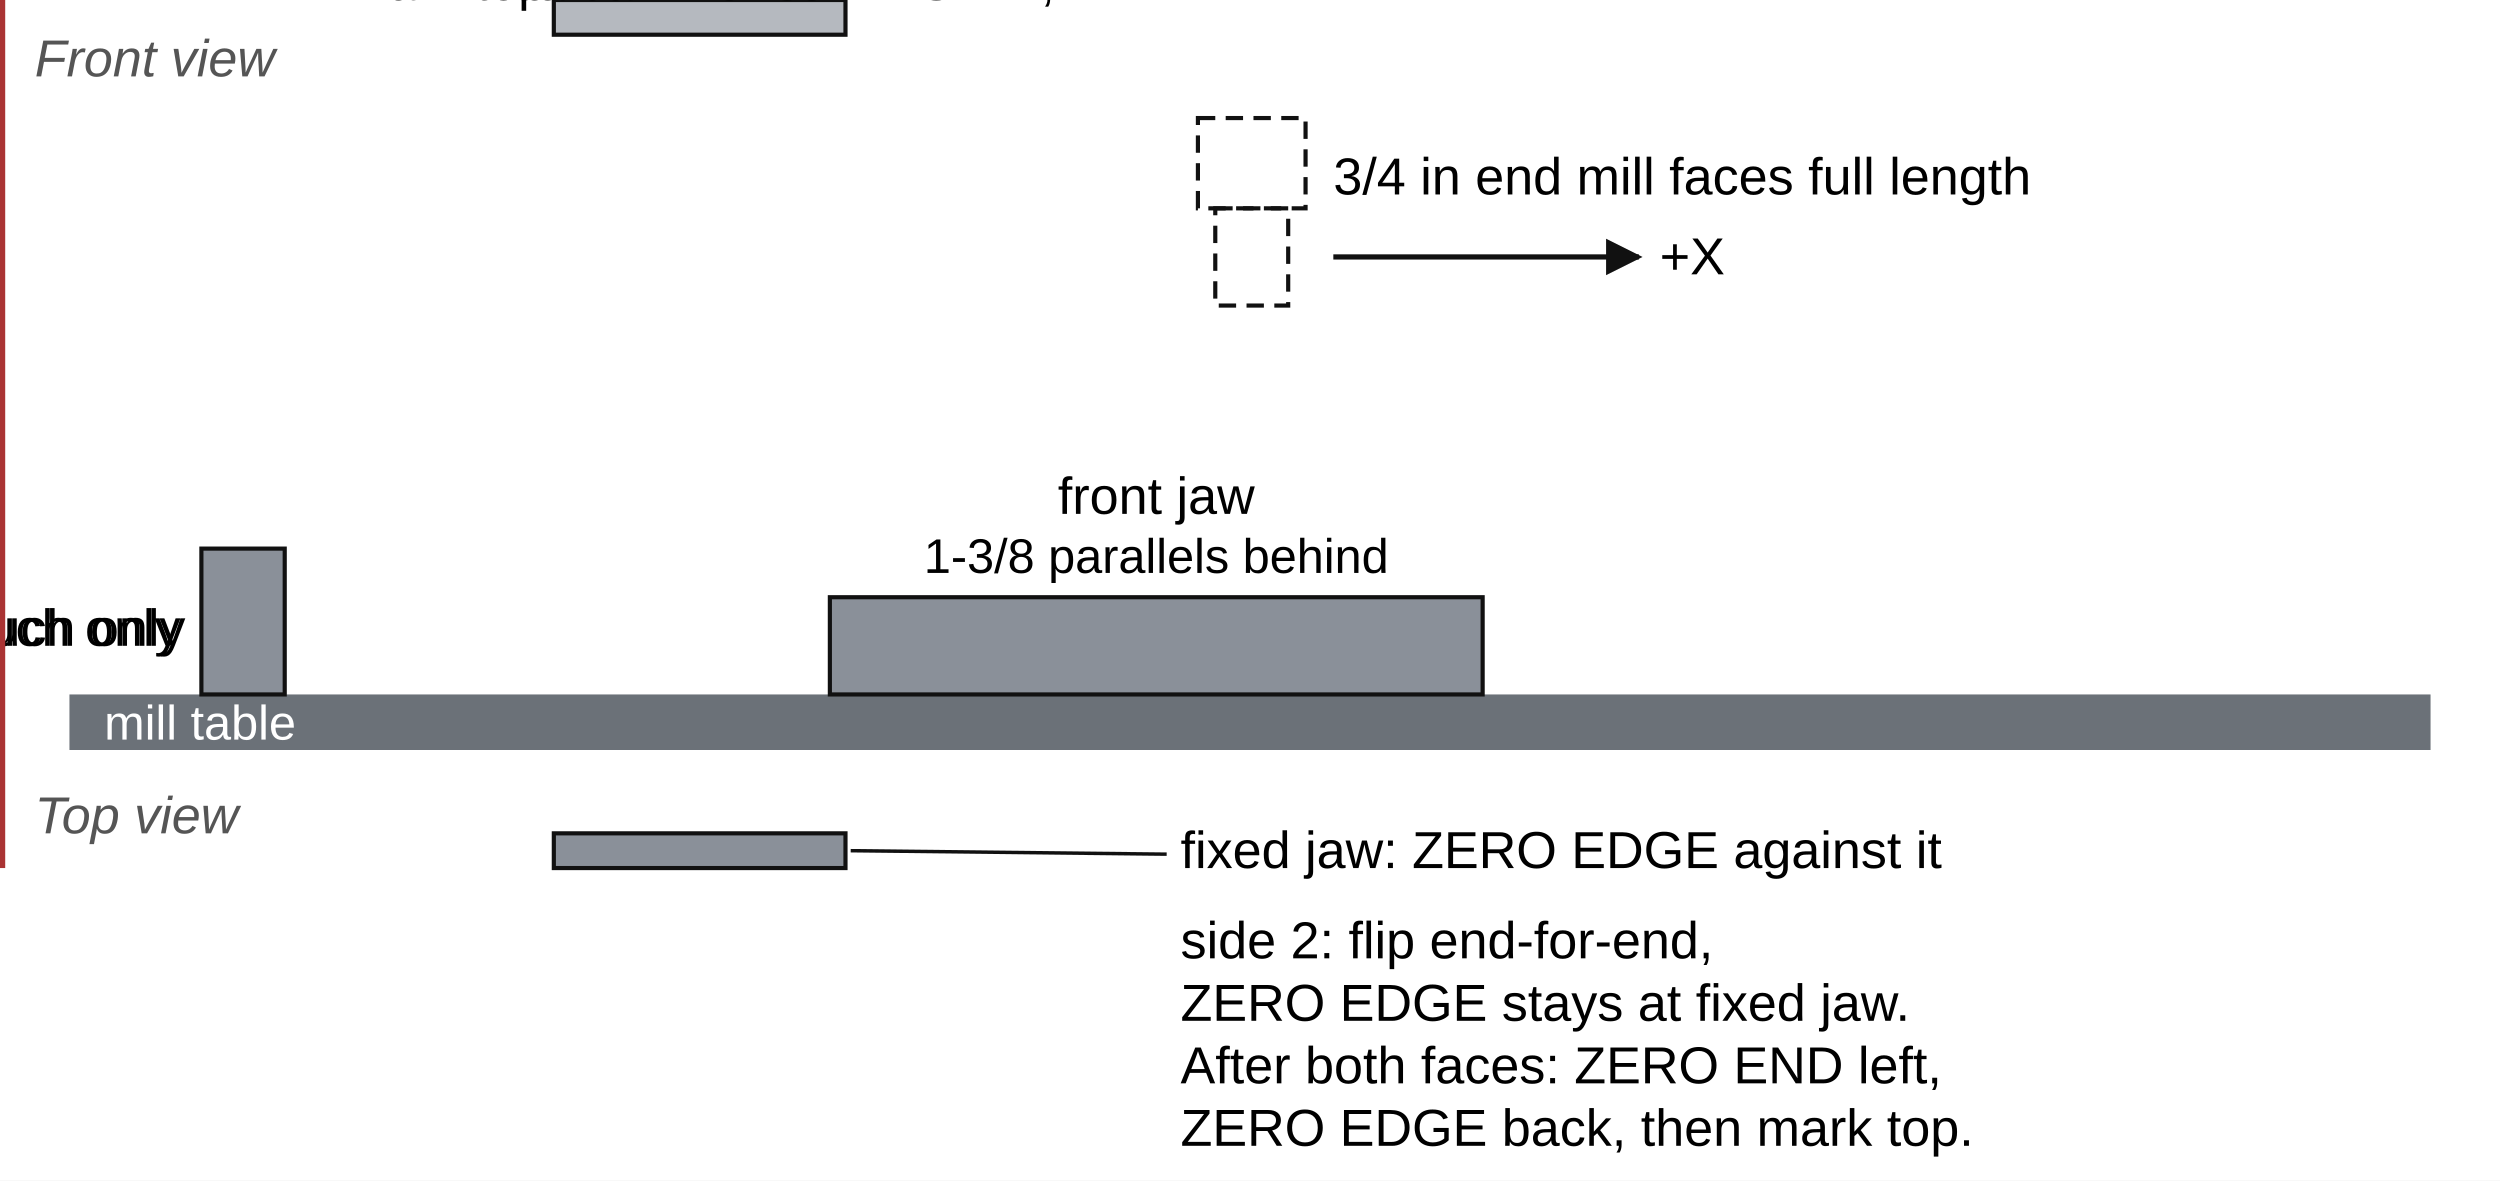
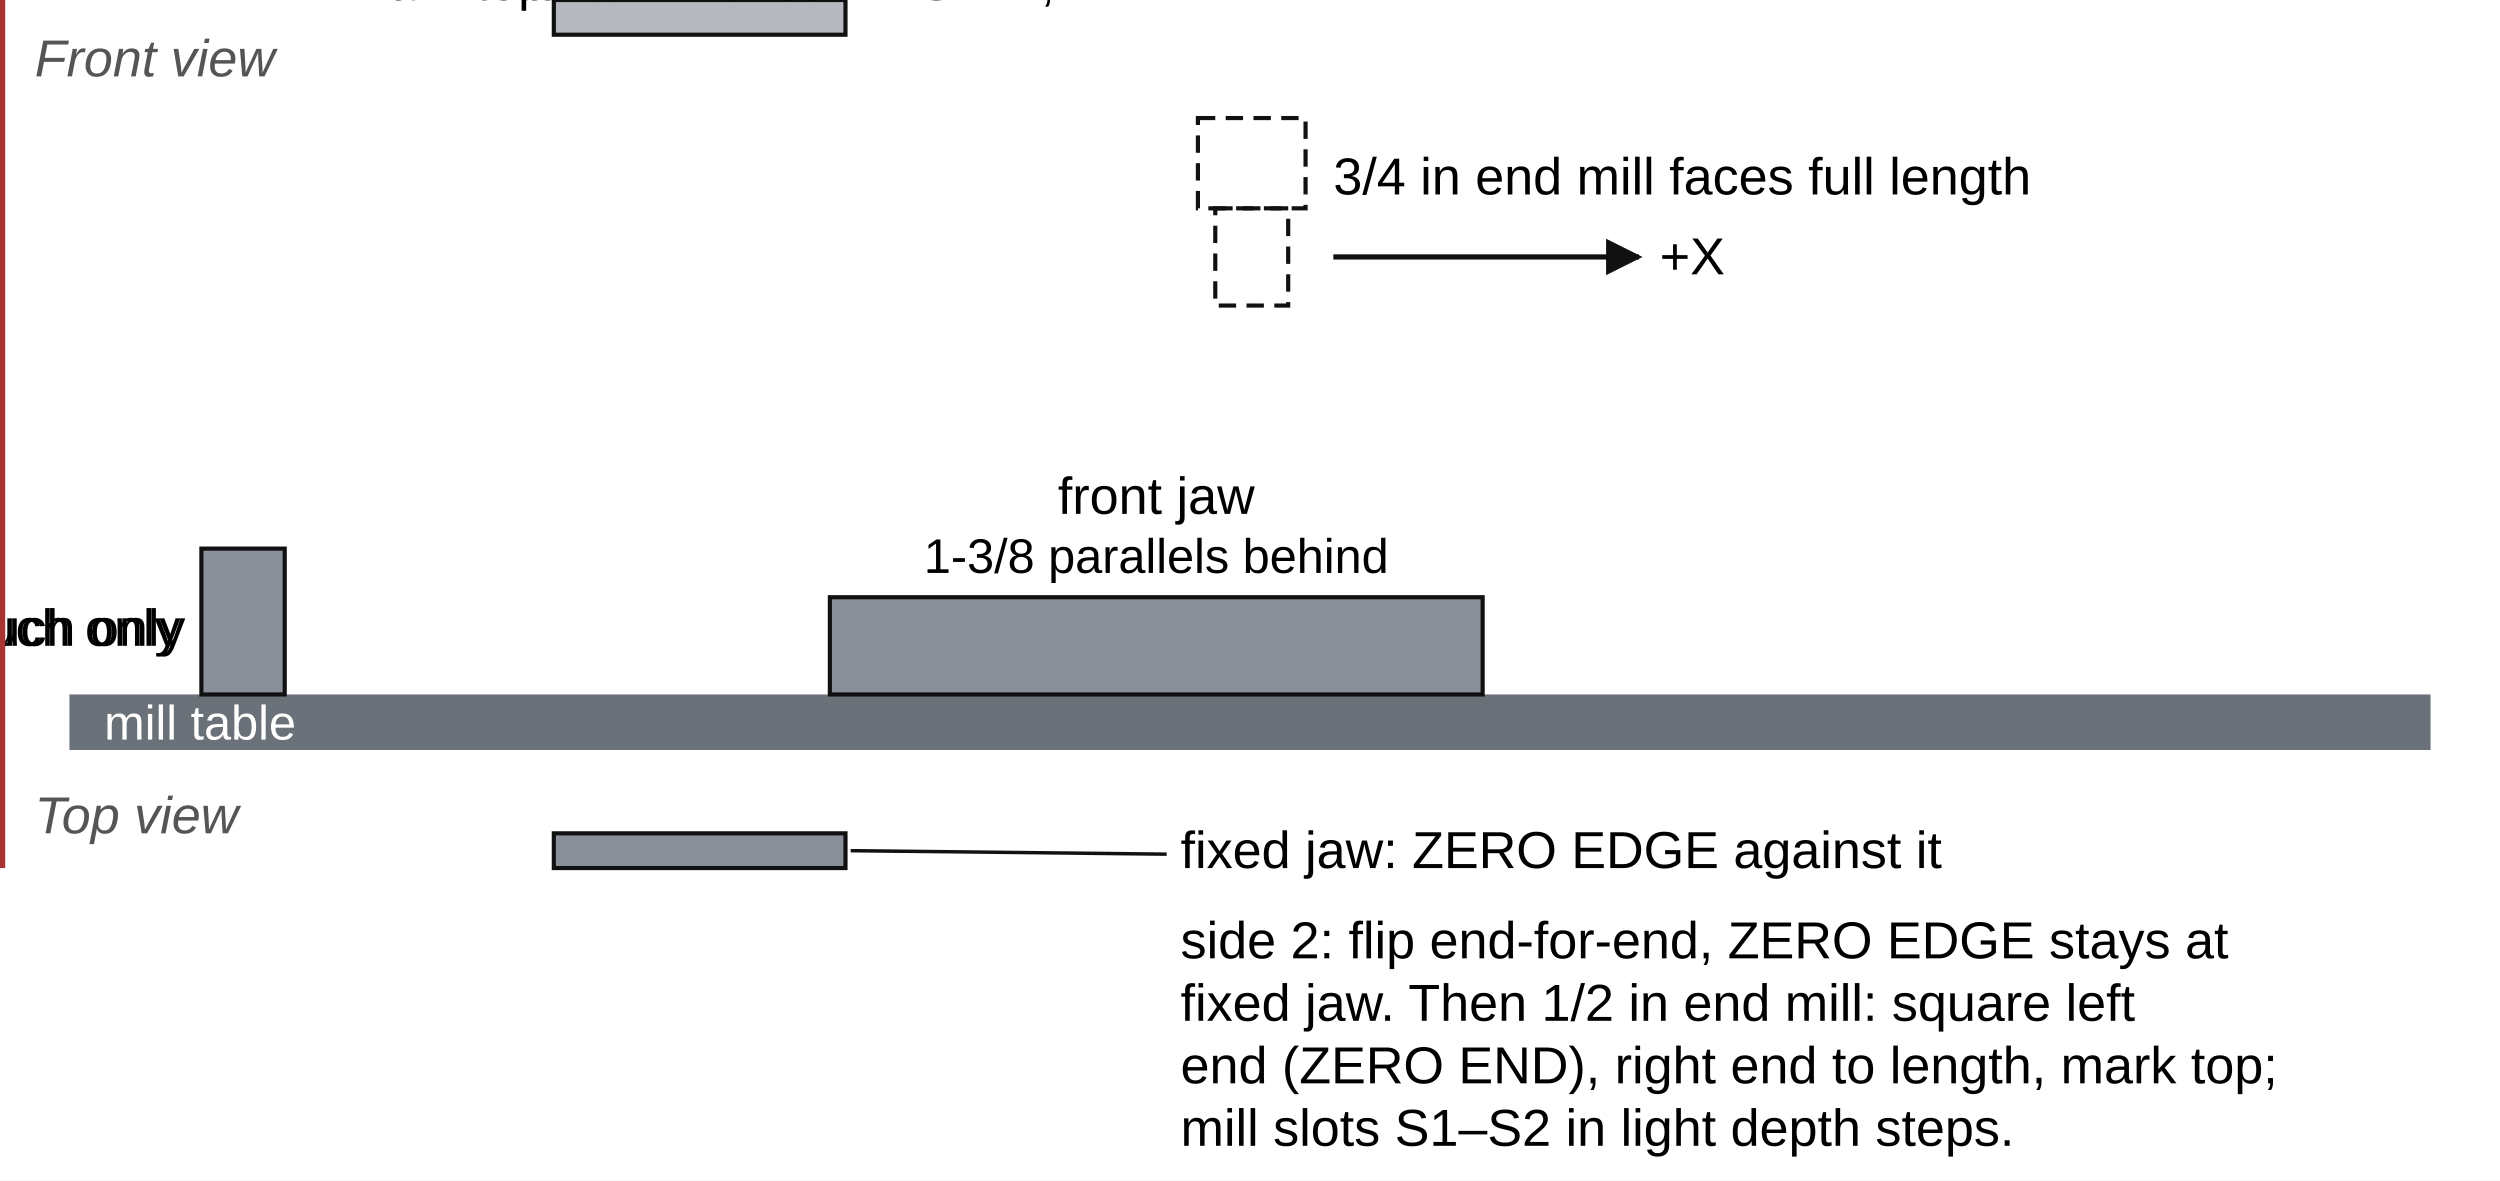
<svg xmlns="http://www.w3.org/2000/svg" data-cad-template="face" viewBox="0 0 720 340" width="720" height="340" font-family="Arial, Helvetica, sans-serif" font-size="15">
  <defs>
    <marker id="arr" viewBox="0 0 10 10" refX="9" refY="5" markerWidth="7" markerHeight="7" orient="auto-start-reverse">
      <path d="M0 0L10 5L0 10z" fill="#111" />
    </marker>
  </defs>
  <rect width="720" height="340" fill="#fff" />
  <text x="10" y="22" fill="#555" font-style="italic">Front view</text>
  <rect x="20" y="200" width="680" height="16" fill="#6b7178" />
  <text x="30" y="213" fill="#fff" font-size="14">mill table</text>
  <rect x="239" y="172" width="188" height="28" fill="#8a9099" stroke="#111" stroke-width="1.2" />
  <rect id="bar" x="{{view.fx0}}" y="120" width="{{view.flen}}" height="{{view.fthick}}" fill="#dfe6ee" stroke="#111" stroke-width="1.5" />
  <rect x="249" y="{{view.jaw_top}}" width="168" height="{{view.jaw_h}}" fill="#b5b9bf" stroke="#111" stroke-width="1.2" />
  <rect x="255" y="{{view.fbottom}}" width="156" height="{{view.parallel_h}}" fill="none" stroke="#333" stroke-width="1.2" stroke-dasharray="4 3" />
  <text x="333" y="148" text-anchor="middle">front jaw</text>
  <text x="333" y="165" text-anchor="middle" font-size="14">1-3/8 parallels behind</text>
  <g transform="translate({{view.fx0}} 0)">
    <g fill="#8a9099" stroke="#111" stroke-width="1.2">
      <rect x="67" y="{{view.fbottom}}" width="6" height="{{view.jack_shaft_h}}" />
      <rect x="58" y="158" width="24" height="42" />
    </g>
    <text x="52" y="186" text-anchor="end">jack: touch only</text>
  </g>
  <g transform="translate({{view.fx1}} 0)">
    <g fill="#8a9099" stroke="#111" stroke-width="1.2">
      <rect x="-73" y="{{view.fbottom}}" width="6" height="{{view.jack_shaft_h}}" />
      <rect x="-82" y="158" width="24" height="42" />
    </g>
    <text x="-50" y="186">jack: touch only</text>
  </g>
  <rect x="345" y="34" width="31" height="26" fill="none" stroke="#111" stroke-width="1.2" stroke-dasharray="5 3" />
  <rect x="350" y="60" width="21" height="28" fill="none" stroke="#111" stroke-width="1.2" stroke-dasharray="5 3" />
  <text x="384" y="56">3/4 in end mill faces full length</text>
  <line x1="384" y1="74" x2="472" y2="74" stroke="#111" stroke-width="1.5" marker-end="url(#arr)" />
  <text x="478" y="79">+X</text>
  <text x="10" y="240" fill="#555" font-style="italic">Top view</text>
  <rect x="159.5" y="240" width="84" height="10" fill="#8a9099" stroke="#111" stroke-width="1.2" />
  <rect x="{{view.tx0}}" y="250" width="{{view.tlen}}" height="{{view.twidth}}" fill="#dfe6ee" stroke="#111" stroke-width="1.5" />
  <line x1="{{view.tx0}}" y1="251" x2="{{view.tx1}}" y2="251" stroke="#a33" stroke-width="3" />
  <line x1="{{view.zero_end_x}}" y1="250" x2="{{view.zero_end_x}}" y2="{{view.tbottom}}" stroke="#a33" stroke-width="3" />
  <rect x="159.5" y="{{view.tbottom}}" width="84" height="10" fill="#b5b9bf" stroke="#111" stroke-width="1.2" />
  <text x="201.5" y="{{view.mark1_y}}" text-anchor="middle">mark top: bar 1 C'BORE SIDE,</text>
  <text x="201.5" y="{{view.mark2_y}}" text-anchor="middle">bar 2 RAIL SIDE</text>
  <text x="{{view.zero_end_label_x}}" y="{{view.zero_end_y}}" text-anchor="end" font-size="13">ZERO END</text>
  <text x="340" y="250">fixed jaw: ZERO EDGE against it</text>
  <line x1="336" y1="246" x2="245" y2="245" stroke="#111" stroke-width="1" />
-   <text x="340" y="276">side 2: flip end-for-end,</text>
-   <text x="340" y="294">ZERO EDGE stays at fixed jaw.</text>
-   <text x="340" y="312">After both faces: ZERO END left,</text>
-   <text x="340" y="330">ZERO EDGE back, then mark top.</text>
+   <text x="340" y="276">side 2: flip end-for-end, ZERO EDGE stays at</text>
+   <text x="340" y="294">fixed jaw. Then 1/2 in end mill: square left</text>
+   <text x="340" y="312">end (ZERO END), right end to length, mark top;</text>
+   <text x="340" y="330">mill slots S1–S2 in light depth steps.</text>
</svg>
